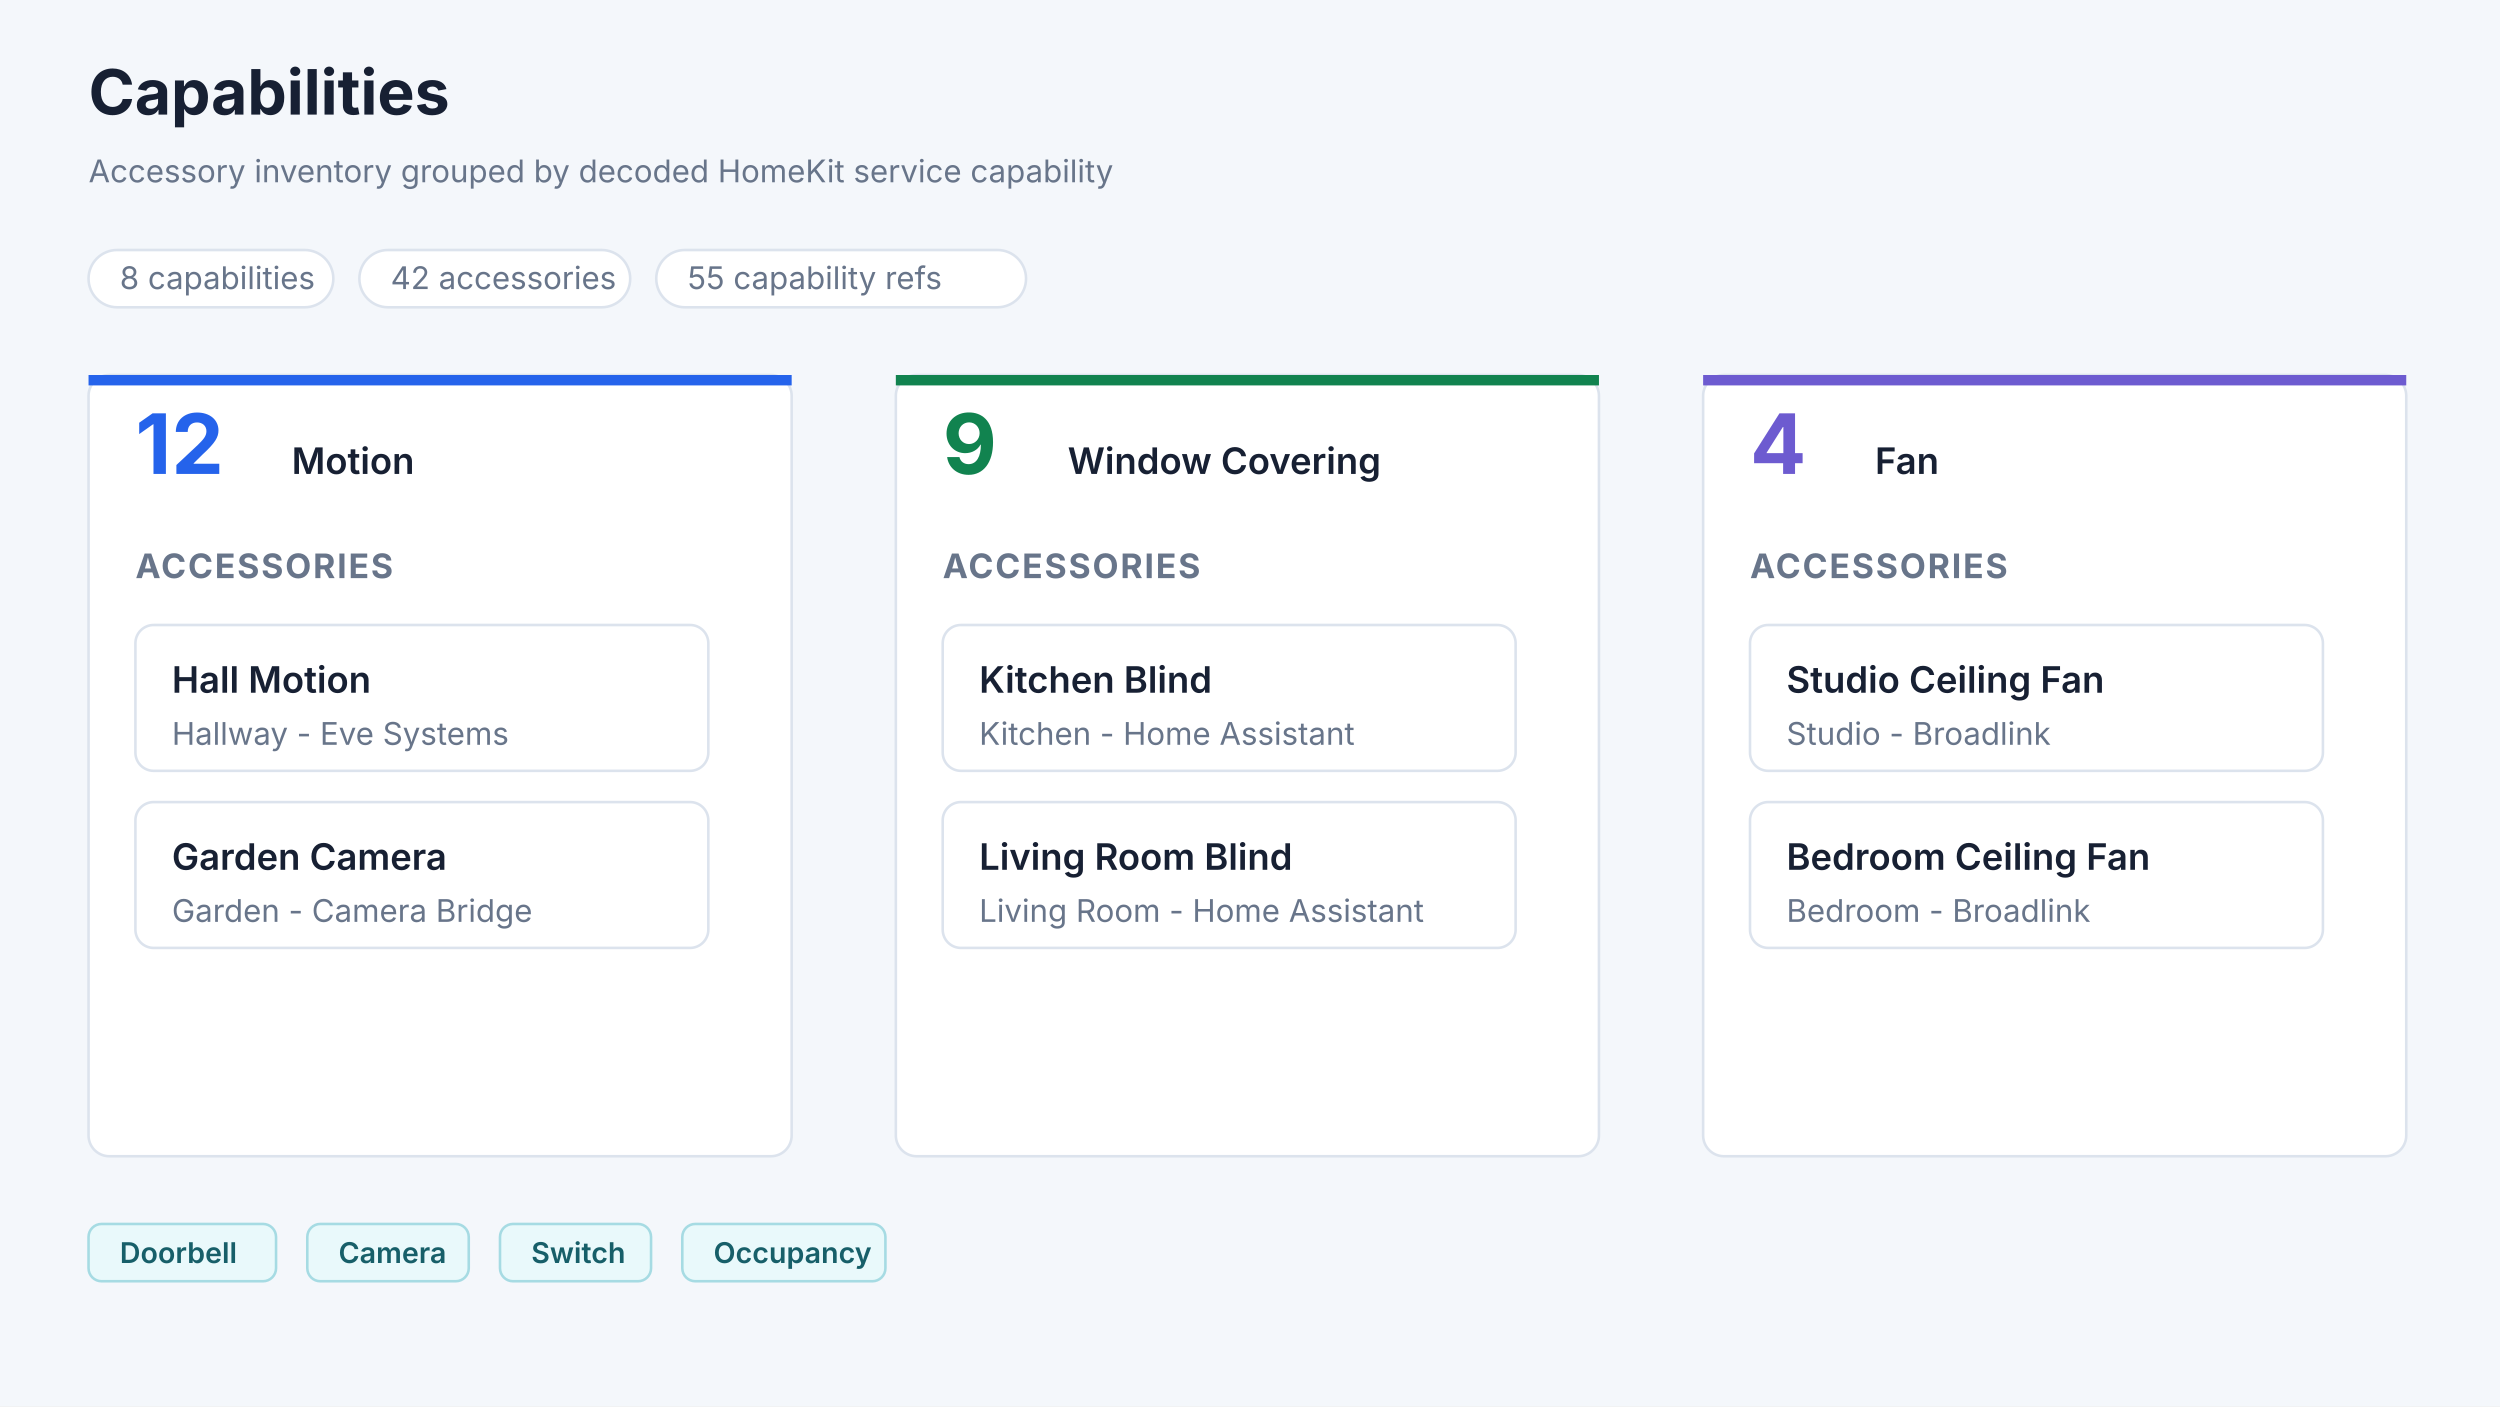
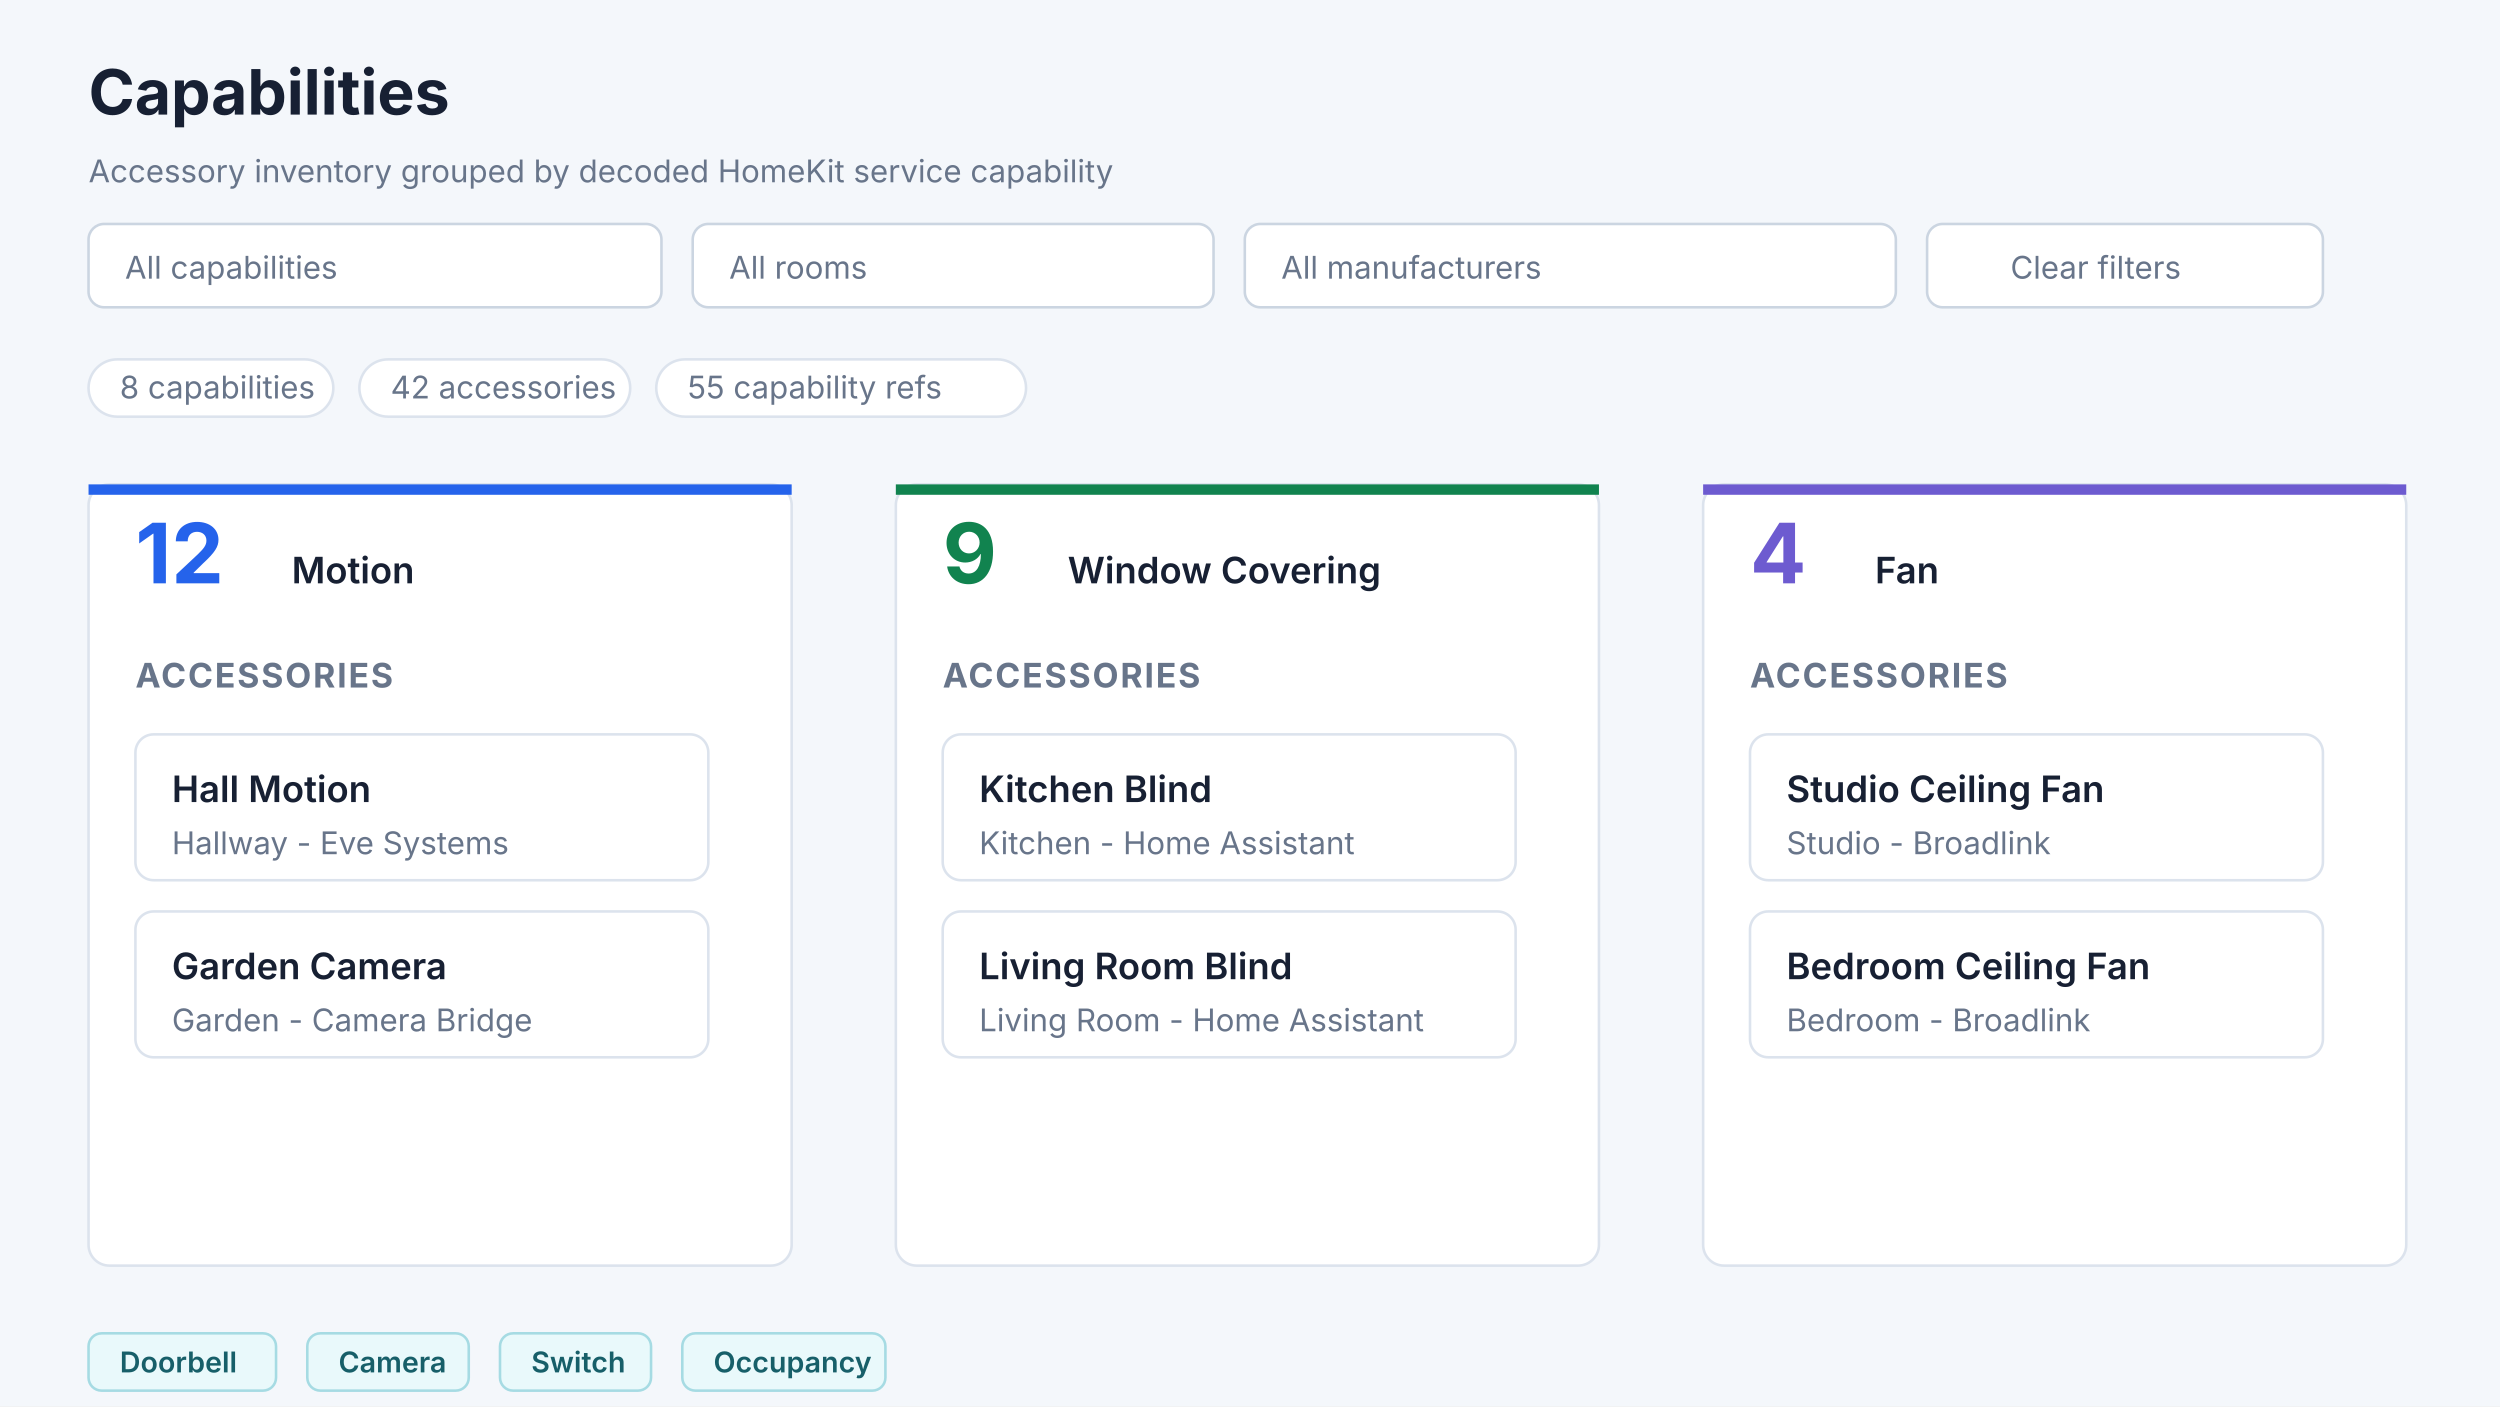
<svg xmlns="http://www.w3.org/2000/svg" width="960" height="540" viewBox="0 0 960 540" role="img" aria-labelledby="title desc">
  <rect width="960" height="540" fill="#f4f7fb" />
  <style>
    .title{font:700 24px -apple-system,BlinkMacSystemFont,"Segoe UI",sans-serif;fill:#172033}
    .h{font:700 13px -apple-system,BlinkMacSystemFont,"Segoe UI",sans-serif;fill:#68758a;letter-spacing:.7px}
    .t{font:600 14px -apple-system,BlinkMacSystemFont,"Segoe UI",sans-serif;fill:#172033}
    .m{font:400 12px -apple-system,BlinkMacSystemFont,"Segoe UI",sans-serif;fill:#68758a}
    .n{font:700 32px -apple-system,BlinkMacSystemFont,"Segoe UI",sans-serif;fill:#2563eb}
    .badge{font:600 11px -apple-system,BlinkMacSystemFont,"Segoe UI",sans-serif;fill:#175f69}
  </style>
  <text x="34" y="44" class="title">Capabilities</text>
  <text x="34" y="70" class="m">Accessory inventory grouped by decoded HomeKit service capability</text>
-   <g transform="translate(34 96)">
-     <rect width="94" height="22" rx="11" fill="#fff" stroke="#dce3ed" />
-     <text x="12" y="15" class="m">8 capabilities</text>
-     <rect x="104" width="104" height="22" rx="11" fill="#fff" stroke="#dce3ed" />
-     <text x="116" y="15" class="m">42 accessories</text>
-     <rect x="218" width="142" height="22" rx="11" fill="#fff" stroke="#dce3ed" />
-     <text x="230" y="15" class="m">55 capability refs</text>
+   <g transform="translate(34 86)">
+     <rect width="220" height="32" rx="6" fill="#fff" stroke="#cbd5e1" />
+     <text x="14" y="21" class="m">All capabilities</text>
+     <rect x="232" width="200" height="32" rx="6" fill="#fff" stroke="#cbd5e1" />
+     <text x="246" y="21" class="m">All rooms</text>
+     <rect x="444" width="250" height="32" rx="6" fill="#fff" stroke="#cbd5e1" />
+     <text x="458" y="21" class="m">All manufacturers</text>
+     <rect x="706" width="152" height="32" rx="6" fill="#fff" stroke="#cbd5e1" />
+     <text x="738" y="21" class="m">Clear filters</text>
  </g>
-   <g transform="translate(34 144)">
-     <rect width="270" height="300" rx="8" fill="#fff" stroke="#dce3ed" />
-     <rect width="270" height="4" fill="#2563eb" />
-     <text x="18" y="38" class="n">12</text>
-     <text x="78" y="38" class="t">Motion</text>
-     <text x="18" y="78" class="h">ACCESSORIES</text>
-     <rect x="18" y="96" width="220" height="56" rx="7" fill="#fff" stroke="#dce3ed" />
-     <text x="32" y="122" class="t">Hall Motion</text>
-     <text x="32" y="142" class="m">Hallway - Eve Systems</text>
-     <rect x="18" y="164" width="220" height="56" rx="7" fill="#fff" stroke="#dce3ed" />
-     <text x="32" y="190" class="t">Garden Camera</text>
-     <text x="32" y="210" class="m">Garden - Camera Bridge</text>
-   </g>
-   <g transform="translate(344 144)">
-     <rect width="270" height="300" rx="8" fill="#fff" stroke="#dce3ed" />
-     <rect width="270" height="4" fill="#11834f" />
-     <text x="18" y="38" class="n" style="fill:#11834f">9</text>
-     <text x="66" y="38" class="t">Window Covering</text>
-     <text x="18" y="78" class="h">ACCESSORIES</text>
-     <rect x="18" y="96" width="220" height="56" rx="7" fill="#fff" stroke="#dce3ed" />
-     <text x="32" y="122" class="t">Kitchen Blind</text>
-     <text x="32" y="142" class="m">Kitchen - Home Assistant</text>
-     <rect x="18" y="164" width="220" height="56" rx="7" fill="#fff" stroke="#dce3ed" />
-     <text x="32" y="190" class="t">Living Room Blind</text>
-     <text x="32" y="210" class="m">Living Room - Home Assistant</text>
-   </g>
-   <g transform="translate(654 144)">
-     <rect width="270" height="300" rx="8" fill="#fff" stroke="#dce3ed" />
-     <rect width="270" height="4" fill="#6d5bd0" />
-     <text x="18" y="38" class="n" style="fill:#6d5bd0">4</text>
-     <text x="66" y="38" class="t">Fan</text>
-     <text x="18" y="78" class="h">ACCESSORIES</text>
-     <rect x="18" y="96" width="220" height="56" rx="7" fill="#fff" stroke="#dce3ed" />
-     <text x="32" y="122" class="t">Studio Ceiling Fan</text>
-     <text x="32" y="142" class="m">Studio - Broadlink</text>
-     <rect x="18" y="164" width="220" height="56" rx="7" fill="#fff" stroke="#dce3ed" />
-     <text x="32" y="190" class="t">Bedroom Ceiling Fan</text>
-     <text x="32" y="210" class="m">Bedroom - Broadlink</text>
-   </g>
-   <g transform="translate(34 470)">
-     <rect width="72" height="22" rx="5" fill="#e9f9fb" stroke="#a6dbe3" />
-     <text x="12" y="15" class="badge">Doorbell</text>
-     <rect x="84" width="62" height="22" rx="5" fill="#e9f9fb" stroke="#a6dbe3" />
-     <text x="96" y="15" class="badge">Camera</text>
-     <rect x="158" width="58" height="22" rx="5" fill="#e9f9fb" stroke="#a6dbe3" />
-     <text x="170" y="15" class="badge">Switch</text>
-     <rect x="228" width="78" height="22" rx="5" fill="#e9f9fb" stroke="#a6dbe3" />
-     <text x="240" y="15" class="badge">Occupancy</text>
+   <g transform="translate(0 42)">
+     <g transform="translate(34 96)">
+       <rect width="94" height="22" rx="11" fill="#fff" stroke="#dce3ed" />
+       <text x="12" y="15" class="m">8 capabilities</text>
+       <rect x="104" width="104" height="22" rx="11" fill="#fff" stroke="#dce3ed" />
+       <text x="116" y="15" class="m">42 accessories</text>
+       <rect x="218" width="142" height="22" rx="11" fill="#fff" stroke="#dce3ed" />
+       <text x="230" y="15" class="m">55 capability refs</text>
+     </g>
+     <g transform="translate(34 144)">
+       <rect width="270" height="300" rx="8" fill="#fff" stroke="#dce3ed" />
+       <rect width="270" height="4" fill="#2563eb" />
+       <text x="18" y="38" class="n">12</text>
+       <text x="78" y="38" class="t">Motion</text>
+       <text x="18" y="78" class="h">ACCESSORIES</text>
+       <rect x="18" y="96" width="220" height="56" rx="7" fill="#fff" stroke="#dce3ed" />
+       <text x="32" y="122" class="t">Hall Motion</text>
+       <text x="32" y="142" class="m">Hallway - Eve Systems</text>
+       <rect x="18" y="164" width="220" height="56" rx="7" fill="#fff" stroke="#dce3ed" />
+       <text x="32" y="190" class="t">Garden Camera</text>
+       <text x="32" y="210" class="m">Garden - Camera Bridge</text>
+     </g>
+     <g transform="translate(344 144)">
+       <rect width="270" height="300" rx="8" fill="#fff" stroke="#dce3ed" />
+       <rect width="270" height="4" fill="#11834f" />
+       <text x="18" y="38" class="n" style="fill:#11834f">9</text>
+       <text x="66" y="38" class="t">Window Covering</text>
+       <text x="18" y="78" class="h">ACCESSORIES</text>
+       <rect x="18" y="96" width="220" height="56" rx="7" fill="#fff" stroke="#dce3ed" />
+       <text x="32" y="122" class="t">Kitchen Blind</text>
+       <text x="32" y="142" class="m">Kitchen - Home Assistant</text>
+       <rect x="18" y="164" width="220" height="56" rx="7" fill="#fff" stroke="#dce3ed" />
+       <text x="32" y="190" class="t">Living Room Blind</text>
+       <text x="32" y="210" class="m">Living Room - Home Assistant</text>
+     </g>
+     <g transform="translate(654 144)">
+       <rect width="270" height="300" rx="8" fill="#fff" stroke="#dce3ed" />
+       <rect width="270" height="4" fill="#6d5bd0" />
+       <text x="18" y="38" class="n" style="fill:#6d5bd0">4</text>
+       <text x="66" y="38" class="t">Fan</text>
+       <text x="18" y="78" class="h">ACCESSORIES</text>
+       <rect x="18" y="96" width="220" height="56" rx="7" fill="#fff" stroke="#dce3ed" />
+       <text x="32" y="122" class="t">Studio Ceiling Fan</text>
+       <text x="32" y="142" class="m">Studio - Broadlink</text>
+       <rect x="18" y="164" width="220" height="56" rx="7" fill="#fff" stroke="#dce3ed" />
+       <text x="32" y="190" class="t">Bedroom Ceiling Fan</text>
+       <text x="32" y="210" class="m">Bedroom - Broadlink</text>
+     </g>
+     <g transform="translate(34 470)">
+       <rect width="72" height="22" rx="5" fill="#e9f9fb" stroke="#a6dbe3" />
+       <text x="12" y="15" class="badge">Doorbell</text>
+       <rect x="84" width="62" height="22" rx="5" fill="#e9f9fb" stroke="#a6dbe3" />
+       <text x="96" y="15" class="badge">Camera</text>
+       <rect x="158" width="58" height="22" rx="5" fill="#e9f9fb" stroke="#a6dbe3" />
+       <text x="170" y="15" class="badge">Switch</text>
+       <rect x="228" width="78" height="22" rx="5" fill="#e9f9fb" stroke="#a6dbe3" />
+       <text x="240" y="15" class="badge">Occupancy</text>
+     </g>
  </g>
</svg>
